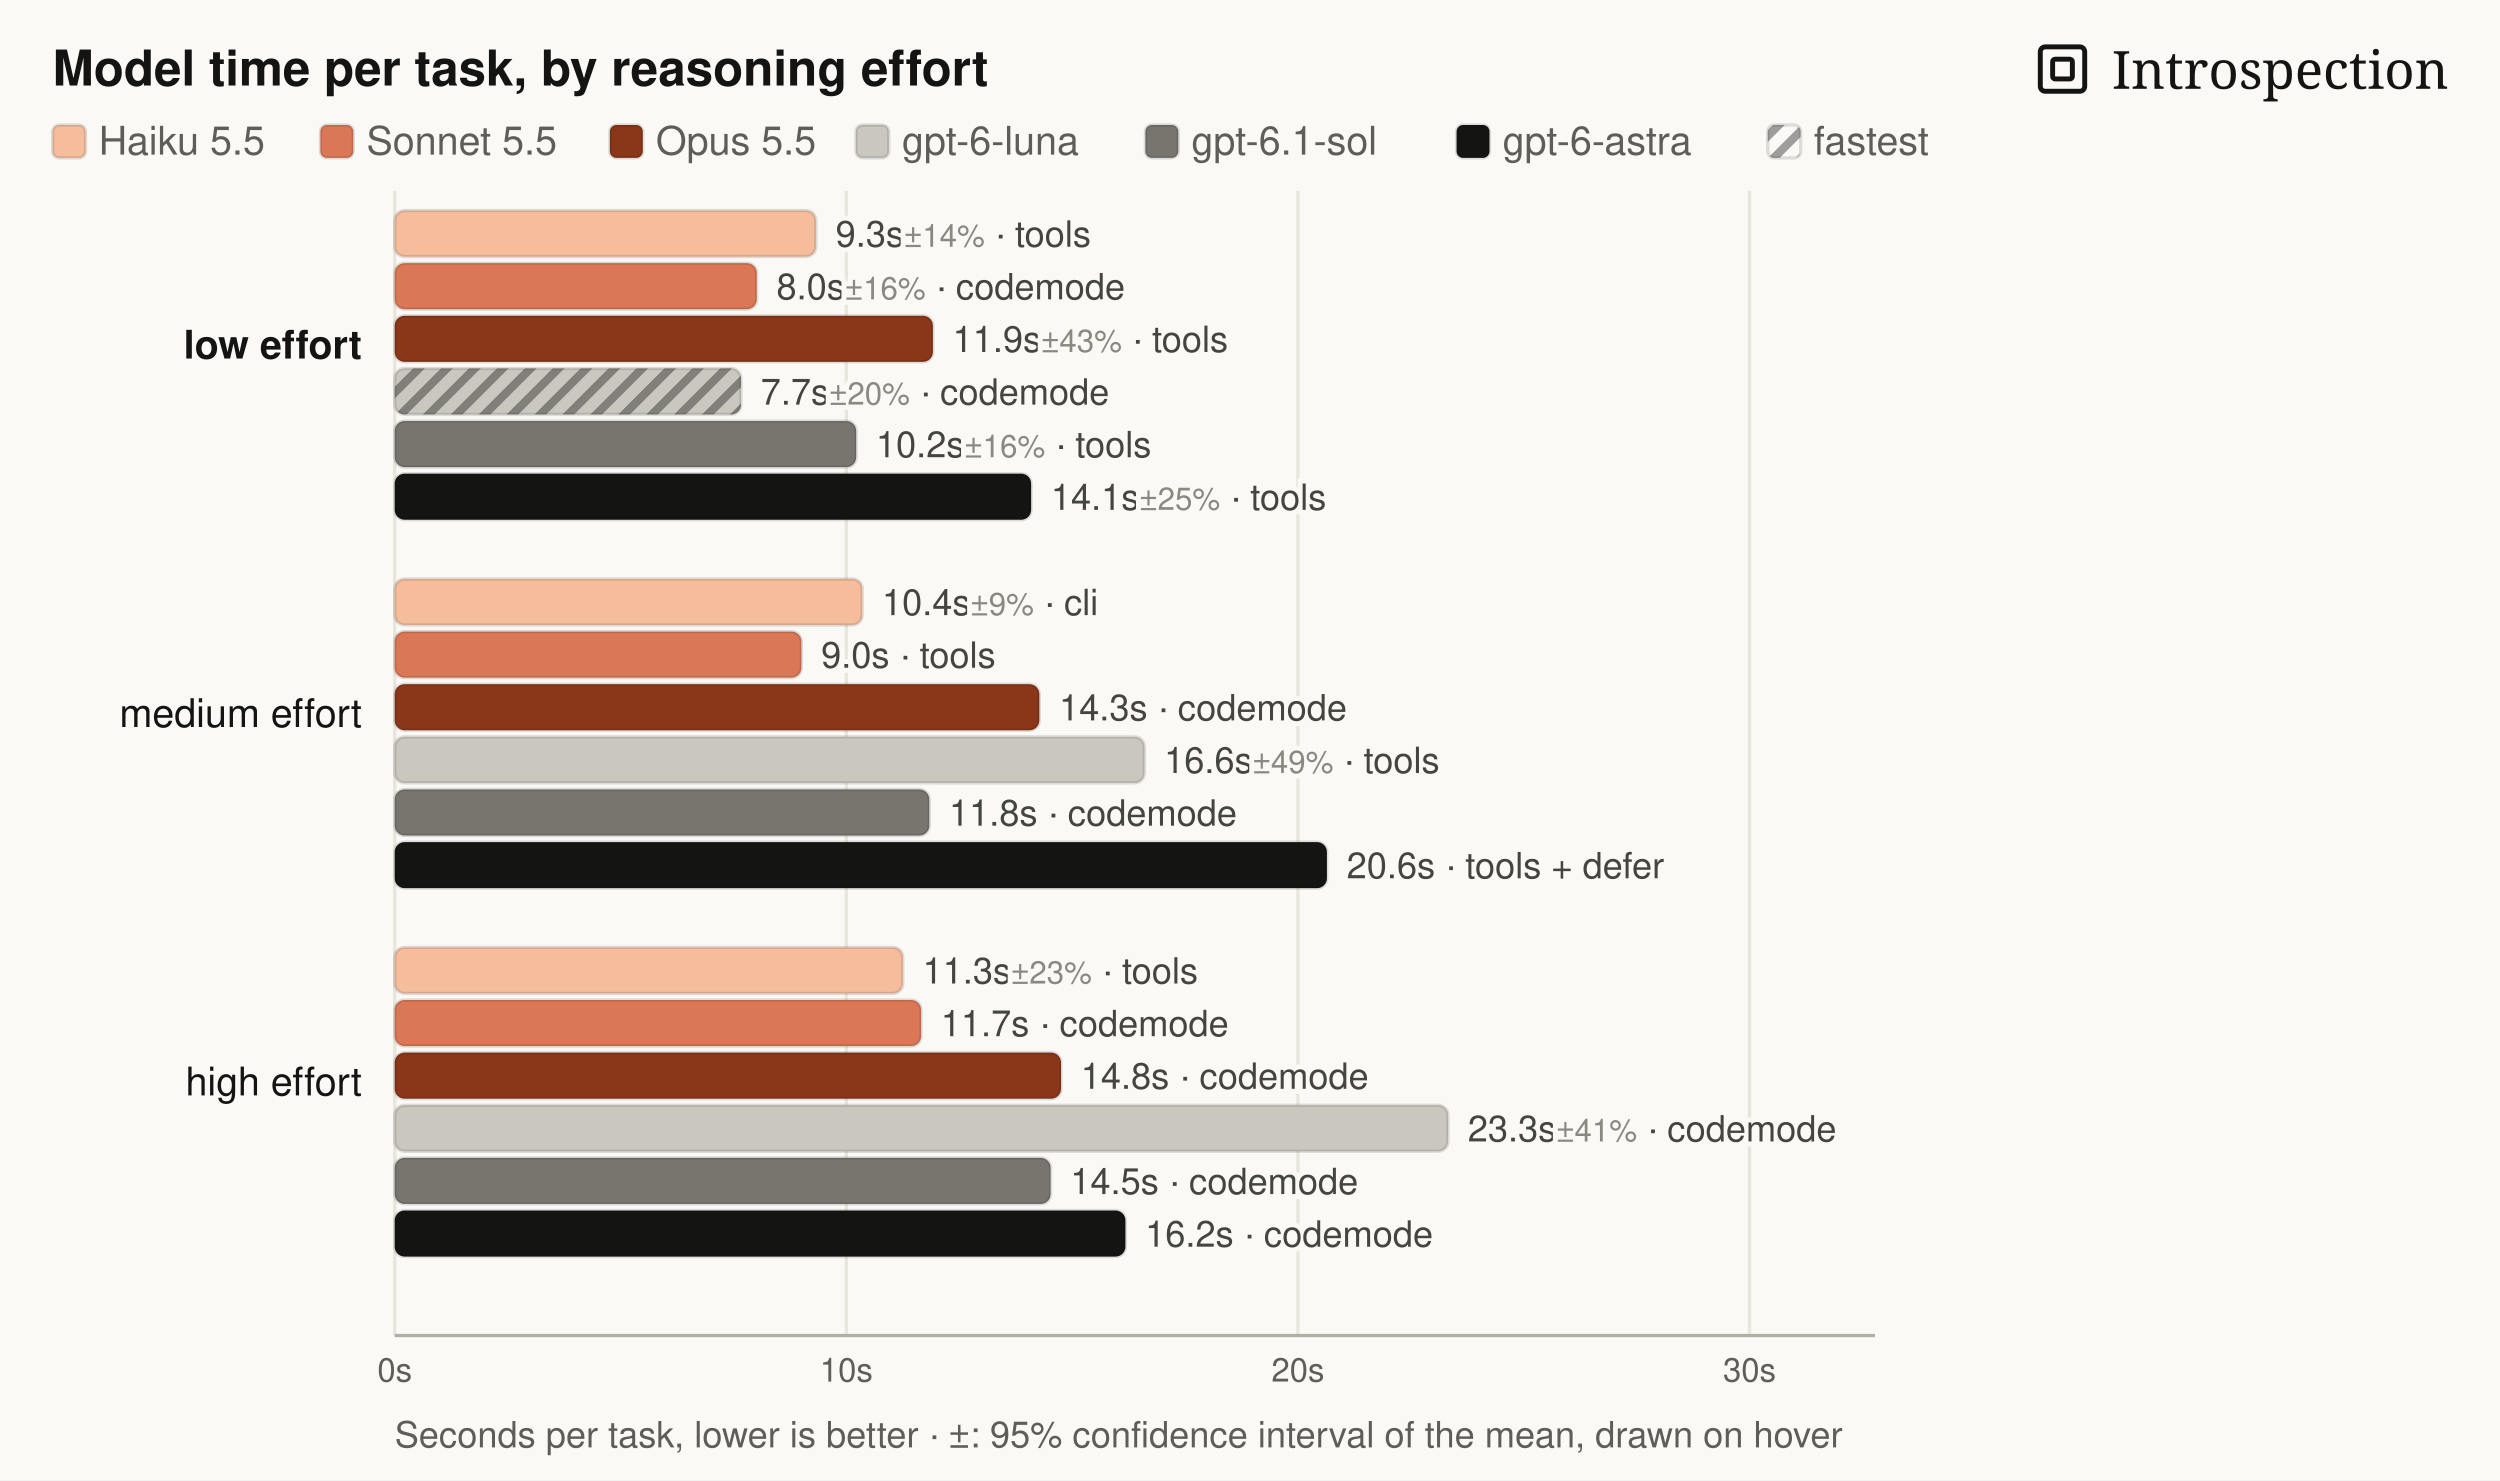
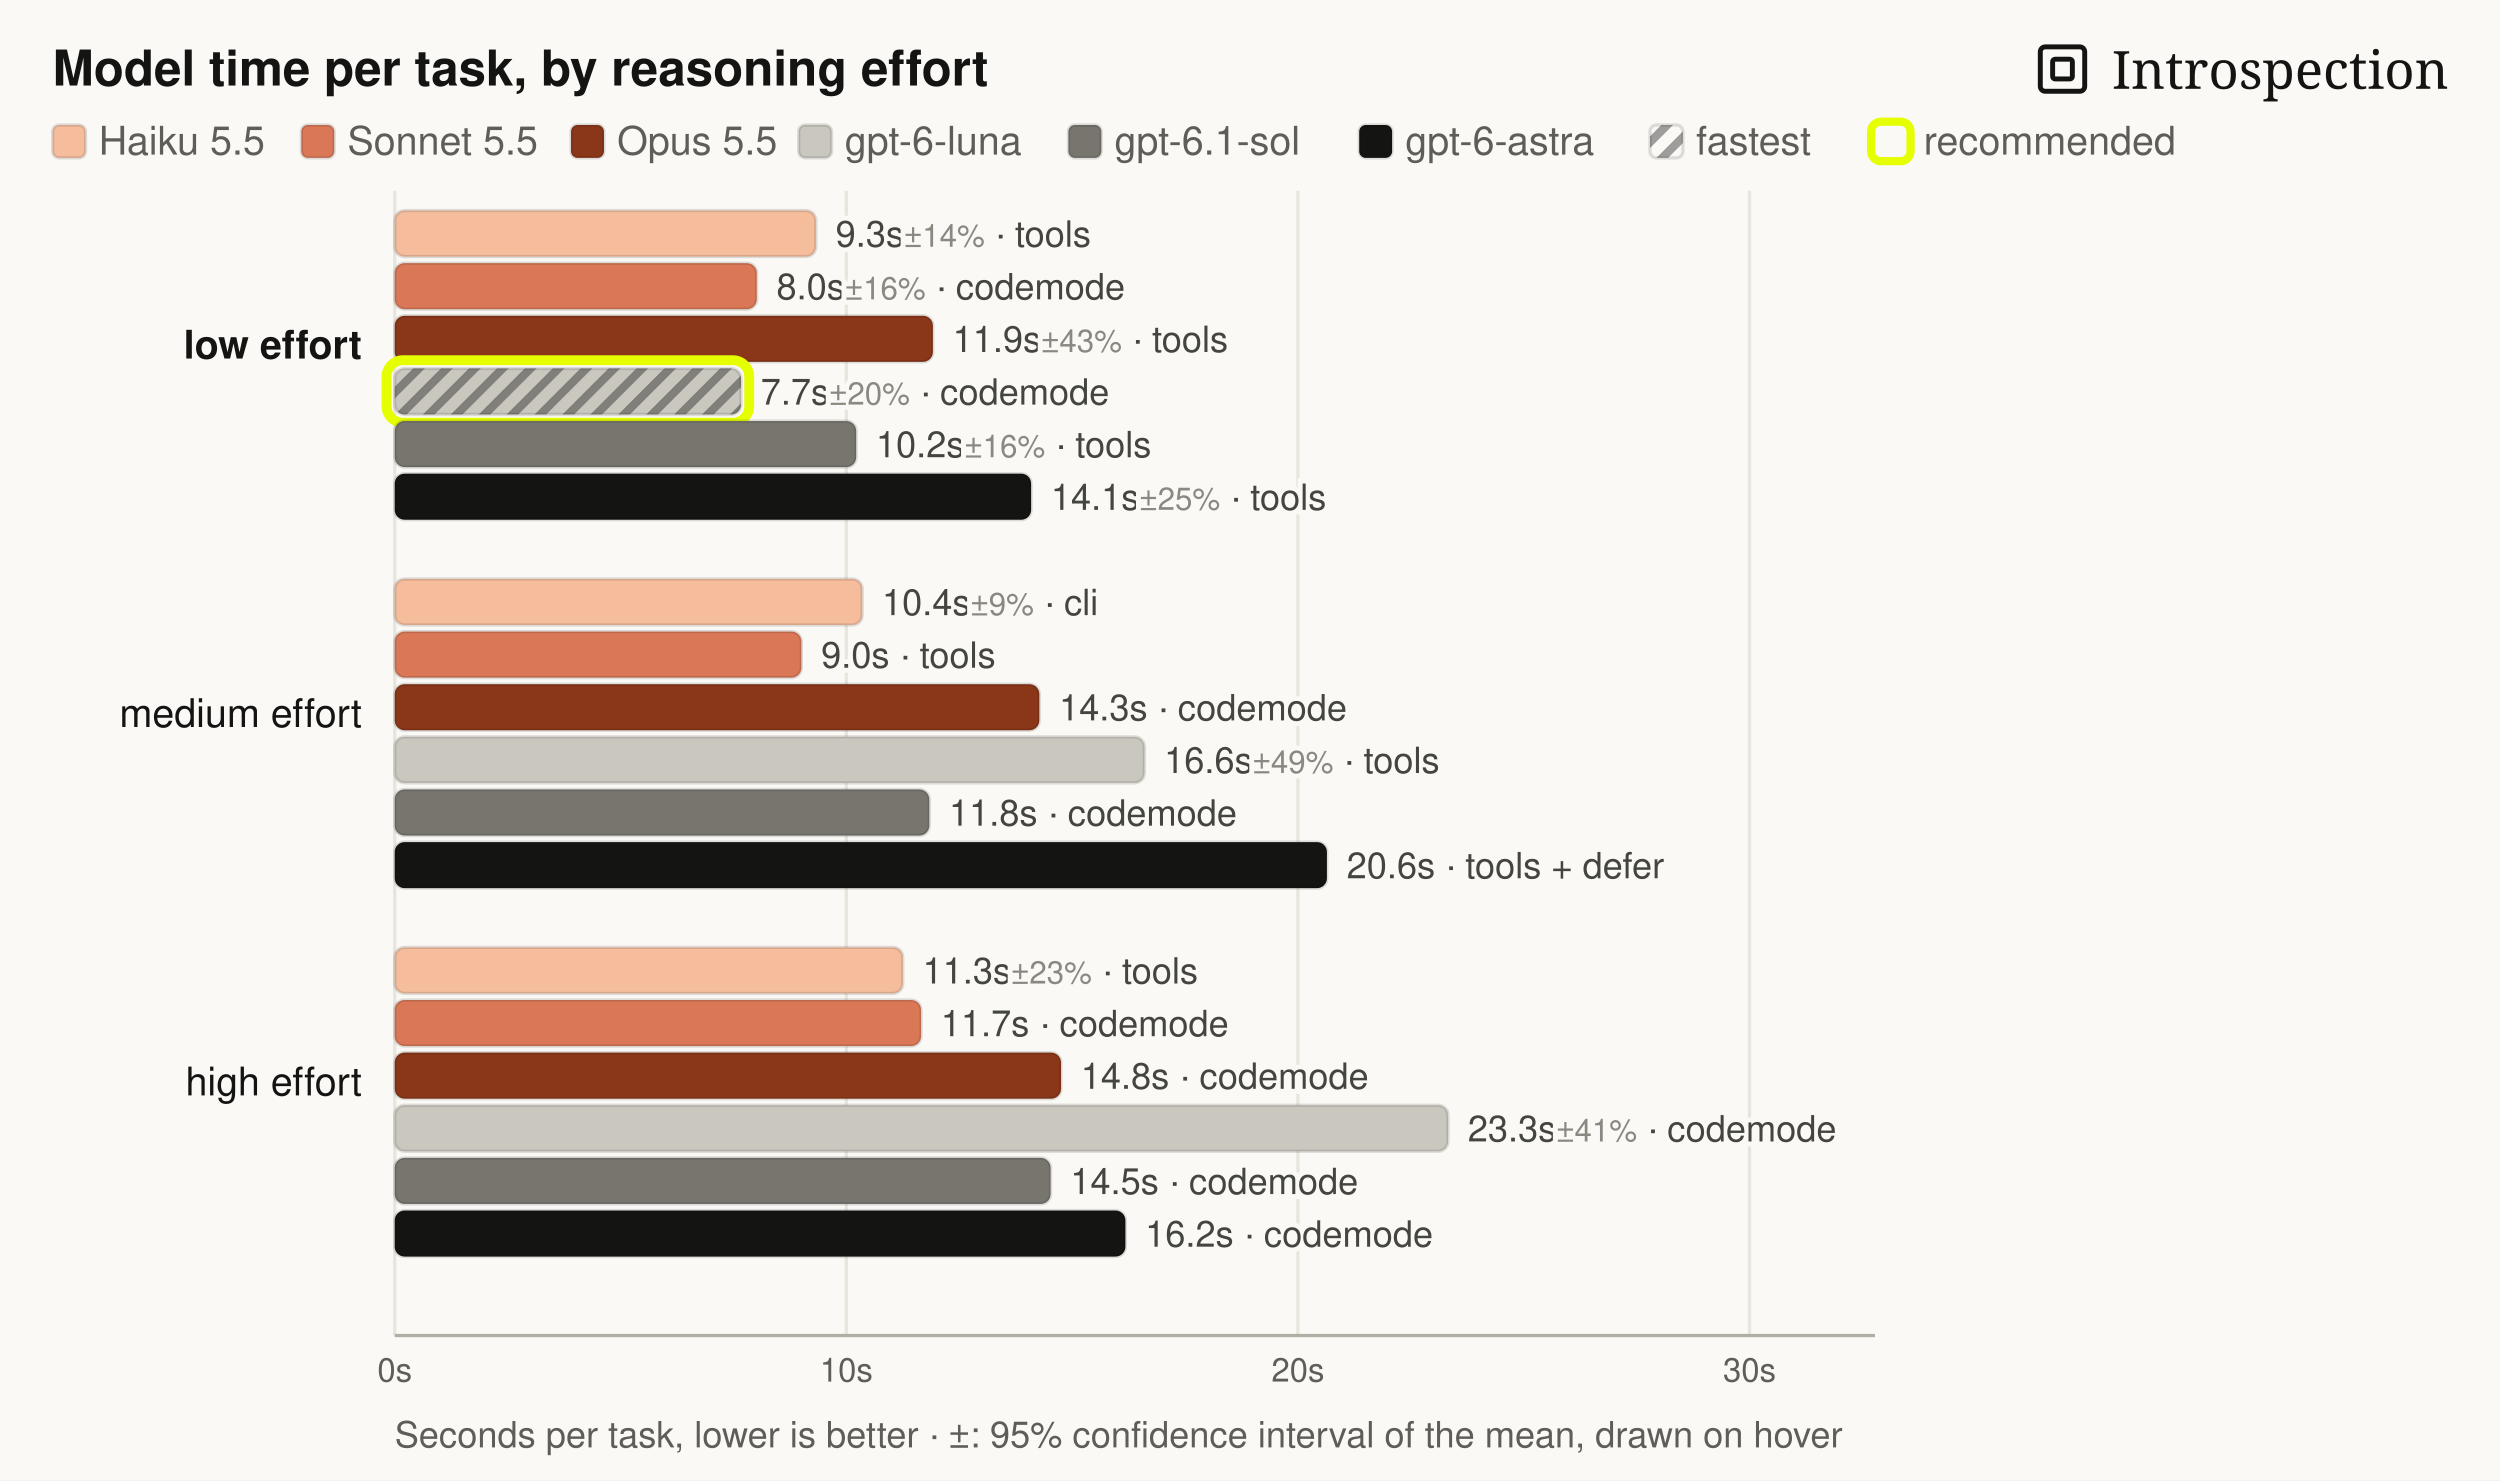
<svg xmlns="http://www.w3.org/2000/svg" width="760" height="450" viewBox="0 0 760 450" font-family="-apple-system, Segoe UI, Helvetica, Arial, sans-serif">
  <style>.ci{opacity:0;transition:opacity .1s}.bar:hover .ci{opacity:1}</style>
  <defs>
    <pattern id="win-light" patternUnits="userSpaceOnUse" width="6" height="6" patternTransform="rotate(45)">
      <rect width="2.5" height="6" fill="#141413" opacity="0.4" />
    </pattern>
    <pattern id="win-dark" patternUnits="userSpaceOnUse" width="6" height="6" patternTransform="rotate(45)">
      <rect width="2.5" height="6" fill="#ffffff" opacity="0.6" />
    </pattern>
  </defs>
  <rect width="760" height="450" fill="#faf9f5" />
  <text x="16" y="26" font-size="15" font-weight="600" fill="#141413">Model time per task, by reasoning effort</text>
  <g transform="translate(618 12) scale(0.75)" fill="none" stroke="#141413" stroke-width="2" stroke-linecap="round" stroke-linejoin="round">
    <rect x="3" y="3" width="18" height="18" rx="2" />
    <rect x="8" y="8" width="8" height="8" rx="1" />
  </g>
  <text x="642" y="27" font-size="16" font-family="Georgia, serif" fill="#141413">Introspection</text>
  <rect x="16" y="38" width="10" height="10" rx="2" fill="#f6bd9d" stroke="#0000001f" />
  <text x="30" y="47" font-size="12" fill="#5e5d59">Haiku 5.5</text>
-   <rect x="97.4" y="38" width="10" height="10" rx="2" fill="#d97757" stroke="#0000001f" />
-   <text x="111.4" y="47" font-size="12" fill="#5e5d59">Sonnet 5.5</text>
-   <rect x="185.4" y="38" width="10" height="10" rx="2" fill="#8a3618" stroke="#0000001f" />
-   <text x="199.4" y="47" font-size="12" fill="#5e5d59">Opus 5.5</text>
-   <rect x="260.2" y="38" width="10" height="10" rx="2" fill="#c9c7be" stroke="#0000001f" />
-   <text x="274.2" y="47" font-size="12" fill="#5e5d59">gpt-6-luna</text>
-   <rect x="348.2" y="38" width="10" height="10" rx="2" fill="#77756e" stroke="#0000001f" />
-   <text x="362.2" y="47" font-size="12" fill="#5e5d59">gpt-6.1-sol</text>
-   <rect x="442.8" y="38" width="10" height="10" rx="2" fill="#141413" stroke="#0000001f" />
-   <text x="456.8" y="47" font-size="12" fill="#5e5d59">gpt-6-astra</text>
-   <rect x="537.4" y="38" width="10" height="10" rx="2" fill="url(#win-light)" stroke="#0000001f" />
-   <text x="551.4" y="47" font-size="12" fill="#5e5d59">fastest</text>
+   <rect x="91.6" y="38" width="10" height="10" rx="2" fill="#d97757" stroke="#0000001f" />
+   <text x="105.6" y="47" font-size="12" fill="#5e5d59">Sonnet 5.5</text>
+   <rect x="173.6" y="38" width="10" height="10" rx="2" fill="#8a3618" stroke="#0000001f" />
+   <text x="187.6" y="47" font-size="12" fill="#5e5d59">Opus 5.5</text>
+   <rect x="242.8" y="38" width="10" height="10" rx="2" fill="#c9c7be" stroke="#0000001f" />
+   <text x="256.8" y="47" font-size="12" fill="#5e5d59">gpt-6-luna</text>
+   <rect x="324.8" y="38" width="10" height="10" rx="2" fill="#77756e" stroke="#0000001f" />
+   <text x="338.8" y="47" font-size="12" fill="#5e5d59">gpt-6.1-sol</text>
+   <rect x="413.2" y="38" width="10" height="10" rx="2" fill="#141413" stroke="#0000001f" />
+   <text x="427.2" y="47" font-size="12" fill="#5e5d59">gpt-6-astra</text>
+   <rect x="501.6" y="38" width="10" height="10" rx="2" fill="url(#win-light)" stroke="#0000001f" />
+   <text x="515.6" y="47" font-size="12" fill="#5e5d59">fastest</text>
+   <rect x="568.8" y="37" width="12" height="12" rx="3" fill="none" stroke="#e6ff00" stroke-width="2.5" />
+   <text x="584.8" y="47" font-size="12" fill="#5e5d59">recommended</text>
  <line x1="120" y1="58" x2="120" y2="406" stroke="#e8e6dc" />
  <text x="120" y="420" font-size="10" text-anchor="middle" fill="#5e5d59">0s</text>
  <line x1="257.283" y1="58" x2="257.283" y2="406" stroke="#e8e6dc" />
  <text x="257.283" y="420" font-size="10" text-anchor="middle" fill="#5e5d59">10s</text>
  <line x1="394.566" y1="58" x2="394.566" y2="406" stroke="#e8e6dc" />
  <text x="394.566" y="420" font-size="10" text-anchor="middle" fill="#5e5d59">20s</text>
  <line x1="531.849" y1="58" x2="531.849" y2="406" stroke="#e8e6dc" />
  <text x="531.849" y="420" font-size="10" text-anchor="middle" fill="#5e5d59">30s</text>
  <line x1="120" y1="406" x2="570" y2="406" stroke="#b0aea5" />
  <text x="110" y="109" font-size="12" text-anchor="end" fill="#141413" font-weight="600">low effort</text>
  <g class="bar">
    <rect x="120" y="64" width="128.027" height="14" rx="3" fill="#f6bd9d" stroke="#0000001f" data-href="https://artificialanalysis.ai/models/claude-haiku-5-5" />
    <g class="ci" stroke-width="1.2" stroke-opacity="0.75" pointer-events="none">
      <line x1="230.66" y1="71" x2="248.027" y2="71" stroke="#141413" />
      <line x1="248.027" y1="71" x2="265.394" y2="71" stroke="#141413" />
      <line x1="230.66" y1="67.5" x2="230.66" y2="74.5" stroke="#141413" />
      <line x1="265.394" y1="67.5" x2="265.394" y2="74.5" stroke="#141413" />
    </g>
    <text x="254.027" y="75" font-size="11" stroke="#faf9f5" stroke-width="3" paint-order="stroke" fill="#45453f">9.3s<tspan font-size="9.5" fill="#8a8880"> ±14%</tspan> · tools</text>
  </g>
  <g class="bar">
    <rect x="120" y="80" width="110.051" height="14" rx="3" fill="#d97757" stroke="#0000001f" data-href="https://artificialanalysis.ai/models/claude-sonnet-5-5" />
    <g class="ci" stroke-width="1.2" stroke-opacity="0.75" pointer-events="none">
      <line x1="212.962" y1="87" x2="230.051" y2="87" stroke="#ffffff" />
      <line x1="230.051" y1="87" x2="247.139" y2="87" stroke="#141413" />
      <line x1="212.962" y1="83.5" x2="212.962" y2="90.5" stroke="#ffffff" />
      <line x1="247.139" y1="83.5" x2="247.139" y2="90.5" stroke="#141413" />
    </g>
    <text x="236.051" y="91" font-size="11" stroke="#faf9f5" stroke-width="3" paint-order="stroke" fill="#45453f">8.0s<tspan font-size="9.5" fill="#8a8880"> ±16%</tspan> · codemode</text>
  </g>
  <g class="bar">
    <rect x="120" y="96" width="163.6" height="14" rx="3" fill="#8a3618" stroke="#0000001f" data-href="https://artificialanalysis.ai/models/claude-opus-5-5" />
    <g class="ci" stroke-width="1.2" stroke-opacity="0.75" pointer-events="none">
      <line x1="213.295" y1="103" x2="283.6" y2="103" stroke="#ffffff" />
      <line x1="283.6" y1="103" x2="353.906" y2="103" stroke="#141413" />
      <line x1="213.295" y1="99.5" x2="213.295" y2="106.5" stroke="#ffffff" />
      <line x1="353.906" y1="99.5" x2="353.906" y2="106.5" stroke="#141413" />
    </g>
    <text x="289.6" y="107" font-size="11" stroke="#faf9f5" stroke-width="3" paint-order="stroke" fill="#45453f">11.9s<tspan font-size="9.5" fill="#8a8880"> ±43%</tspan> · tools</text>
  </g>
  <g class="bar">
    <rect x="120" y="112" width="105.266" height="14" rx="3" fill="#c9c7be" stroke="#0000001f" data-href="https://artificialanalysis.ai/models/gpt-6-luna" />
    <rect x="120" y="112" width="105.266" height="14" rx="3" fill="url(#win-light)" pointer-events="none" />
+     <rect x="117.5" y="109.5" width="110.266" height="19" rx="5" fill="none" stroke="#e6ff00" stroke-width="3" pointer-events="none" />
    <g class="ci" stroke-width="1.2" stroke-opacity="0.75" pointer-events="none">
      <line x1="204.48" y1="119" x2="225.266" y2="119" stroke="#141413" />
      <line x1="225.266" y1="119" x2="246.052" y2="119" stroke="#141413" />
      <line x1="204.48" y1="115.5" x2="204.48" y2="122.5" stroke="#141413" />
      <line x1="246.052" y1="115.5" x2="246.052" y2="122.5" stroke="#141413" />
    </g>
    <text x="231.266" y="123" font-size="11" stroke="#faf9f5" stroke-width="3" paint-order="stroke" fill="#45453f">7.7s<tspan font-size="9.5" fill="#8a8880"> ±20%</tspan> · codemode</text>
  </g>
  <g class="bar">
    <rect x="120" y="128" width="140.276" height="14" rx="3" fill="#77756e" stroke="#0000001f" data-href="https://artificialanalysis.ai/models/gpt-6-1-sol" />
    <g class="ci" stroke-width="1.2" stroke-opacity="0.75" pointer-events="none">
      <line x1="237.367" y1="135" x2="260.276" y2="135" stroke="#ffffff" />
      <line x1="260.276" y1="135" x2="283.184" y2="135" stroke="#141413" />
      <line x1="237.367" y1="131.5" x2="237.367" y2="138.5" stroke="#ffffff" />
      <line x1="283.184" y1="131.5" x2="283.184" y2="138.5" stroke="#141413" />
    </g>
    <text x="266.276" y="139" font-size="11" stroke="#faf9f5" stroke-width="3" paint-order="stroke" fill="#45453f">10.2s<tspan font-size="9.5" fill="#8a8880"> ±16%</tspan> · tools</text>
  </g>
  <g class="bar">
    <rect x="120" y="144" width="193.459" height="14" rx="3" fill="#141413" stroke="#0000001f" data-href="https://artificialanalysis.ai/models/gpt-6-astra" />
    <g class="ci" stroke-width="1.2" stroke-opacity="0.75" pointer-events="none">
      <line x1="265.483" y1="151" x2="313.459" y2="151" stroke="#ffffff" />
      <line x1="313.459" y1="151" x2="361.435" y2="151" stroke="#141413" />
      <line x1="265.483" y1="147.5" x2="265.483" y2="154.5" stroke="#ffffff" />
      <line x1="361.435" y1="147.5" x2="361.435" y2="154.5" stroke="#141413" />
    </g>
    <text x="319.459" y="155" font-size="11" stroke="#faf9f5" stroke-width="3" paint-order="stroke" fill="#45453f">14.1s<tspan font-size="9.5" fill="#8a8880"> ±25%</tspan> · tools</text>
  </g>
  <text x="110" y="221" font-size="12" text-anchor="end" fill="#141413" font-weight="400">medium effort</text>
  <g class="bar">
    <rect x="120" y="176" width="142.12" height="14" rx="3" fill="#f6bd9d" stroke="#0000001f" data-href="https://artificialanalysis.ai/models/claude-haiku-5-5" />
    <g class="ci" stroke-width="1.2" stroke-opacity="0.75" pointer-events="none">
      <line x1="249.201" y1="183" x2="262.12" y2="183" stroke="#141413" />
      <line x1="262.12" y1="183" x2="275.038" y2="183" stroke="#141413" />
      <line x1="249.201" y1="179.5" x2="249.201" y2="186.5" stroke="#141413" />
      <line x1="275.038" y1="179.5" x2="275.038" y2="186.5" stroke="#141413" />
    </g>
    <text x="268.12" y="187" font-size="11" stroke="#faf9f5" stroke-width="3" paint-order="stroke" fill="#45453f">10.4s<tspan font-size="9.5" fill="#8a8880"> ±9%</tspan> · cli</text>
  </g>
  <g class="bar">
    <rect x="120" y="192" width="123.623" height="14" rx="3" fill="#d97757" stroke="#0000001f" data-href="https://artificialanalysis.ai/models/claude-sonnet-5-5" />
    <text x="249.623" y="203" font-size="11" stroke="#faf9f5" stroke-width="3" paint-order="stroke" fill="#45453f">9.0s · tools</text>
  </g>
  <g class="bar">
    <rect x="120" y="208" width="195.958" height="14" rx="3" fill="#8a3618" stroke="#0000001f" data-href="https://artificialanalysis.ai/models/claude-opus-5-5" />
    <text x="321.958" y="219" font-size="11" stroke="#faf9f5" stroke-width="3" paint-order="stroke" fill="#45453f">14.3s · codemode</text>
  </g>
  <g class="bar">
    <rect x="120" y="224" width="227.899" height="14" rx="3" fill="#c9c7be" stroke="#0000001f" data-href="https://artificialanalysis.ai/models/gpt-6-luna" />
    <g class="ci" stroke-width="1.2" stroke-opacity="0.75" pointer-events="none">
      <line x1="236.141" y1="231" x2="347.899" y2="231" stroke="#141413" />
      <line x1="347.899" y1="231" x2="459.657" y2="231" stroke="#141413" />
      <line x1="236.141" y1="227.5" x2="236.141" y2="234.5" stroke="#141413" />
      <line x1="459.657" y1="227.5" x2="459.657" y2="234.5" stroke="#141413" />
    </g>
    <text x="353.899" y="235" font-size="11" stroke="#faf9f5" stroke-width="3" paint-order="stroke" fill="#45453f">16.6s<tspan font-size="9.5" fill="#8a8880"> ±49%</tspan> · tools</text>
  </g>
  <g class="bar">
    <rect x="120" y="240" width="162.502" height="14" rx="3" fill="#77756e" stroke="#0000001f" data-href="https://artificialanalysis.ai/models/gpt-6-1-sol" />
    <text x="288.502" y="251" font-size="11" stroke="#faf9f5" stroke-width="3" paint-order="stroke" fill="#45453f">11.8s · codemode</text>
  </g>
  <g class="bar">
    <rect x="120" y="256" width="283.379" height="14" rx="3" fill="#141413" stroke="#0000001f" data-href="https://artificialanalysis.ai/models/gpt-6-astra" />
    <text x="409.379" y="267" font-size="11" stroke="#faf9f5" stroke-width="3" paint-order="stroke" fill="#45453f">20.6s · tools + defer</text>
  </g>
  <text x="110" y="333" font-size="12" text-anchor="end" fill="#141413" font-weight="400">high effort</text>
  <g class="bar">
    <rect x="120" y="288" width="154.462" height="14" rx="3" fill="#f6bd9d" stroke="#0000001f" data-href="https://artificialanalysis.ai/models/claude-haiku-5-5" />
    <g class="ci" stroke-width="1.2" stroke-opacity="0.75" pointer-events="none">
      <line x1="238.982" y1="295" x2="274.462" y2="295" stroke="#141413" />
      <line x1="274.462" y1="295" x2="309.941" y2="295" stroke="#141413" />
      <line x1="238.982" y1="291.5" x2="238.982" y2="298.5" stroke="#141413" />
      <line x1="309.941" y1="291.5" x2="309.941" y2="298.5" stroke="#141413" />
    </g>
    <text x="280.462" y="299" font-size="11" stroke="#faf9f5" stroke-width="3" paint-order="stroke" fill="#45453f">11.3s<tspan font-size="9.5" fill="#8a8880"> ±23%</tspan> · tools</text>
  </g>
  <g class="bar">
    <rect x="120" y="304" width="160.003" height="14" rx="3" fill="#d97757" stroke="#0000001f" data-href="https://artificialanalysis.ai/models/claude-sonnet-5-5" />
    <text x="286.003" y="315" font-size="11" stroke="#faf9f5" stroke-width="3" paint-order="stroke" fill="#45453f">11.7s · codemode</text>
  </g>
  <g class="bar">
    <rect x="120" y="320" width="202.547" height="14" rx="3" fill="#8a3618" stroke="#0000001f" data-href="https://artificialanalysis.ai/models/claude-opus-5-5" />
    <text x="328.547" y="331" font-size="11" stroke="#faf9f5" stroke-width="3" paint-order="stroke" fill="#45453f">14.8s · codemode</text>
  </g>
  <g class="bar">
    <rect x="120" y="336" width="320.203" height="14" rx="3" fill="#c9c7be" stroke="#0000001f" data-href="https://artificialanalysis.ai/models/gpt-6-luna" />
    <g class="ci" stroke-width="1.2" stroke-opacity="0.75" pointer-events="none">
      <line x1="310.407" y1="343" x2="440.203" y2="343" stroke="#141413" />
      <line x1="440.203" y1="343" x2="570" y2="343" stroke="#141413" />
      <line x1="310.407" y1="339.5" x2="310.407" y2="346.5" stroke="#141413" />
      <line x1="570" y1="339.5" x2="570" y2="346.5" stroke="#141413" />
    </g>
    <text x="446.203" y="347" font-size="11" stroke="#faf9f5" stroke-width="3" paint-order="stroke" fill="#45453f">23.3s<tspan font-size="9.5" fill="#8a8880"> ±41%</tspan> · codemode</text>
  </g>
  <g class="bar">
    <rect x="120" y="352" width="199.376" height="14" rx="3" fill="#77756e" stroke="#0000001f" data-href="https://artificialanalysis.ai/models/gpt-6-1-sol" />
    <text x="325.376" y="363" font-size="11" stroke="#faf9f5" stroke-width="3" paint-order="stroke" fill="#45453f">14.5s · codemode</text>
  </g>
  <g class="bar">
    <rect x="120" y="368" width="222.124" height="14" rx="3" fill="#141413" stroke="#0000001f" data-href="https://artificialanalysis.ai/models/gpt-6-astra" />
    <text x="348.124" y="379" font-size="11" stroke="#faf9f5" stroke-width="3" paint-order="stroke" fill="#45453f">16.2s · codemode</text>
  </g>
  <text x="120" y="440" font-size="11" fill="#5e5d59">Seconds per task, lower is better · ±: 95% confidence interval of the mean, drawn on hover</text>
</svg>
